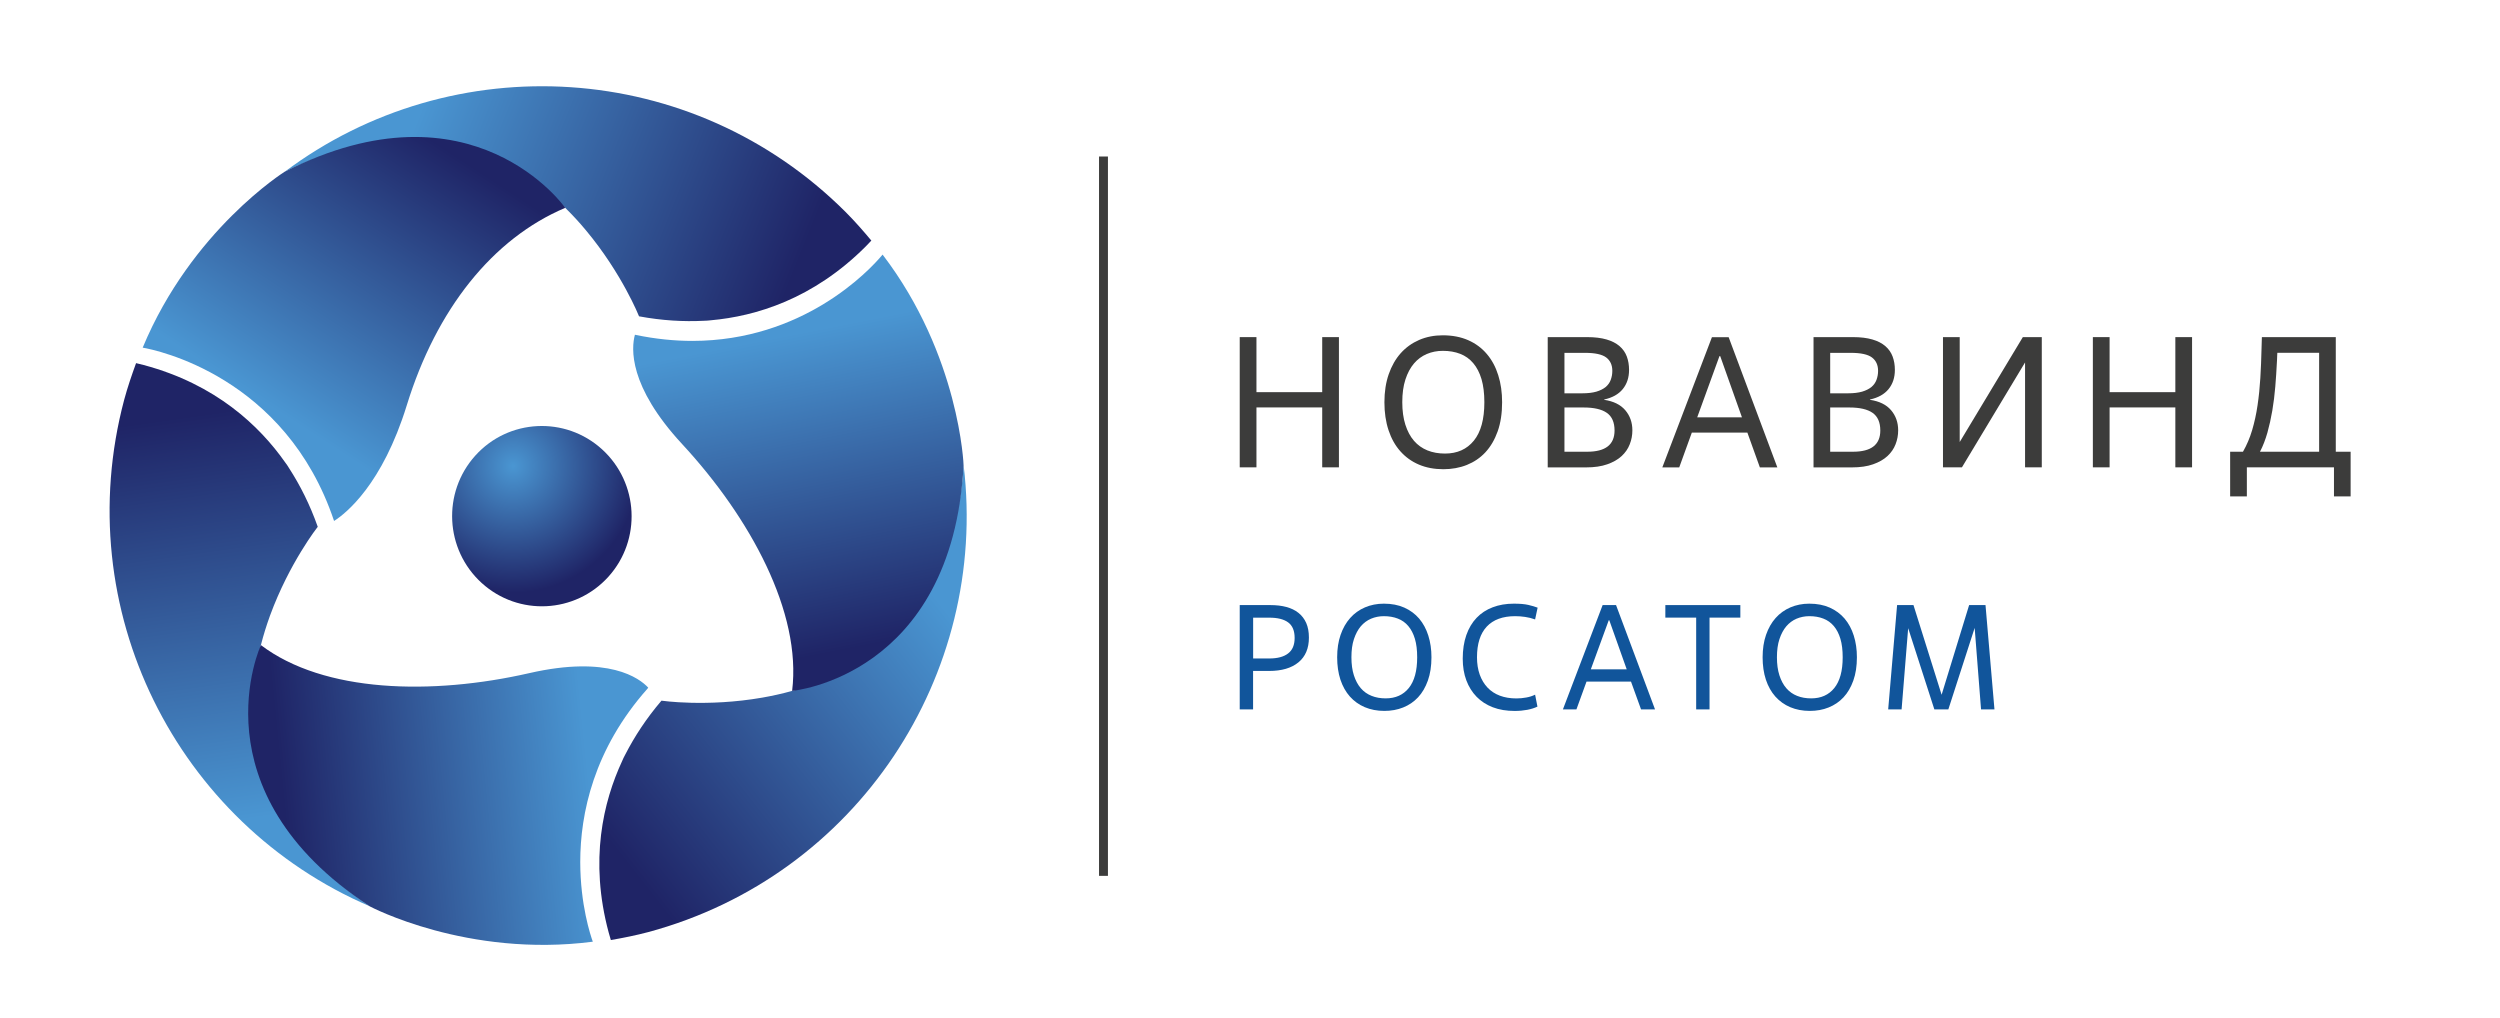
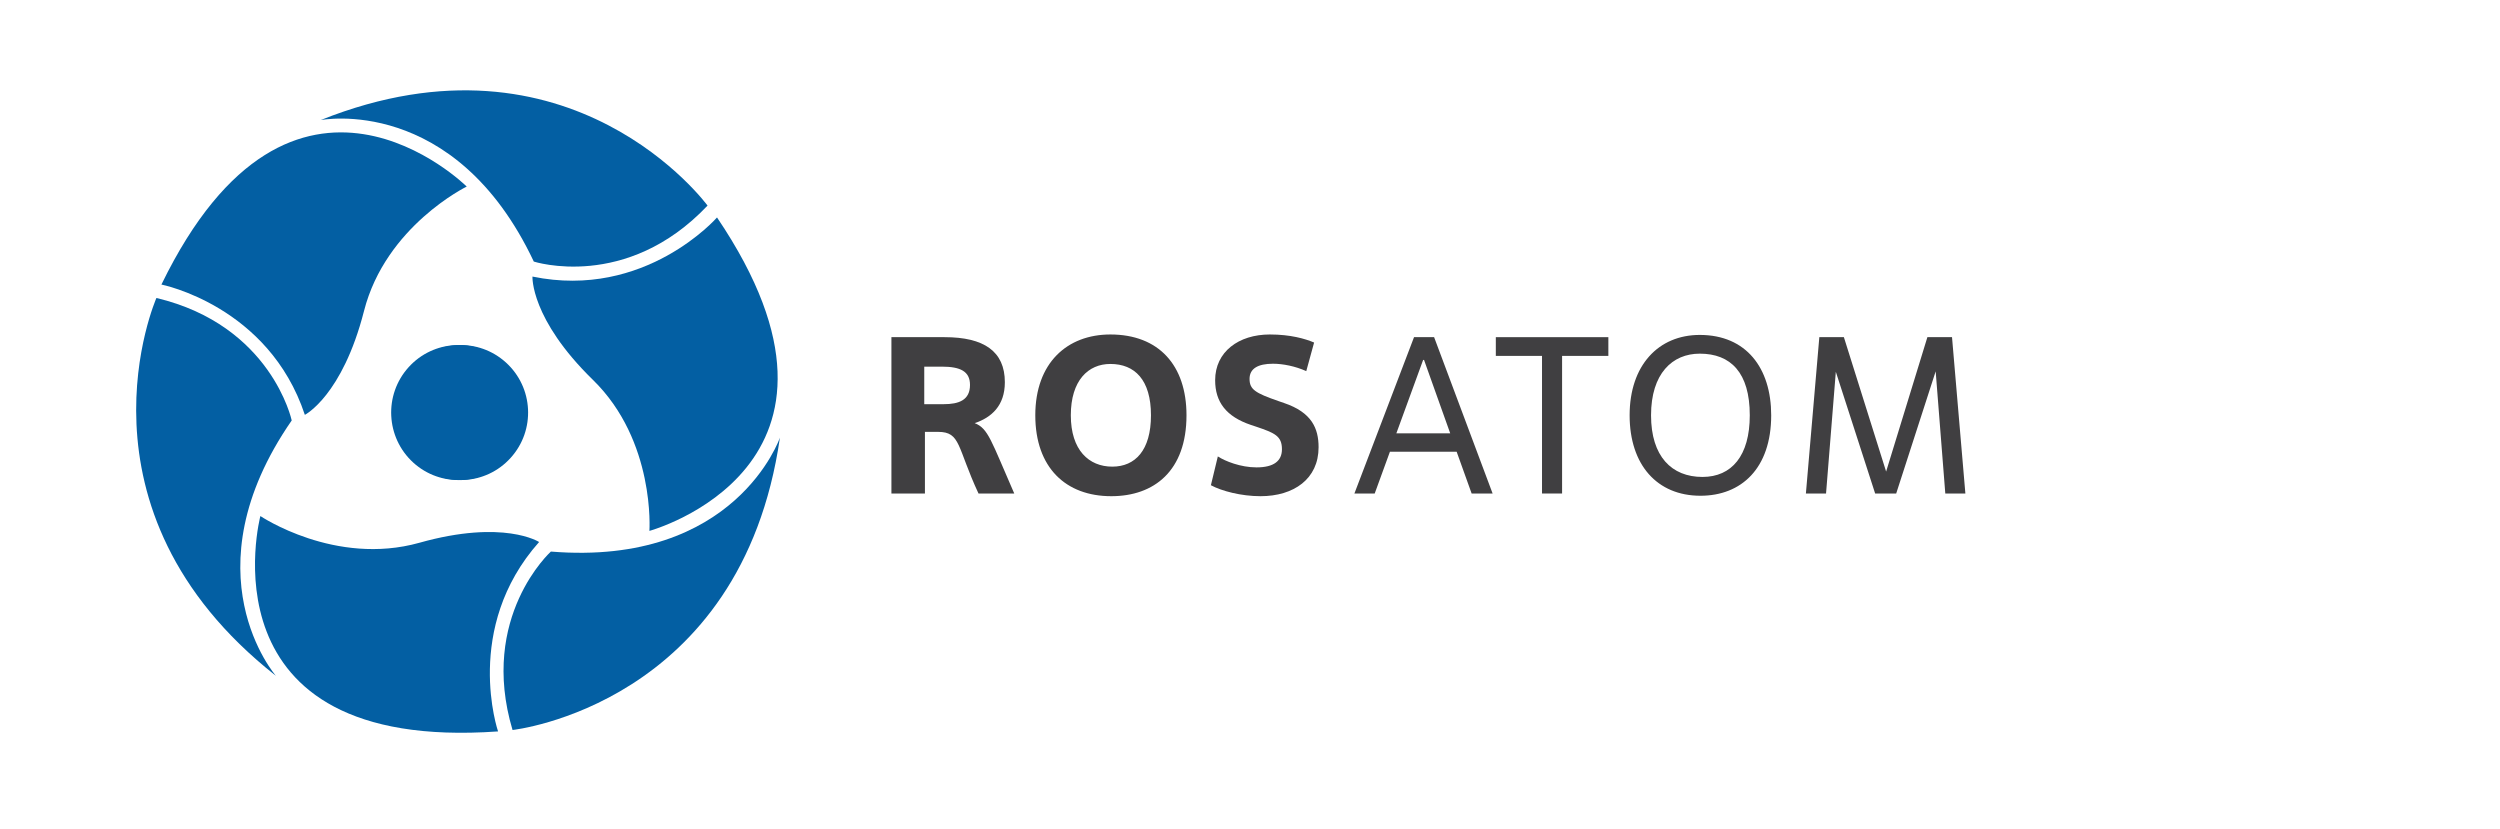
- <svg xmlns="http://www.w3.org/2000/svg" width="172" height="70" viewBox="0 0 172 70" fill="none">
-   <path d="M76.226 10.768H75.613V60.259H76.226V10.768Z" fill="#3C3C3B" />
-   <path d="M86.216 48.807H85.293V41.63H87.402C87.81 41.63 88.18 41.673 88.501 41.76C88.823 41.846 89.102 41.98 89.334 42.165C89.566 42.35 89.743 42.582 89.868 42.861C89.99 43.14 90.053 43.475 90.053 43.864C90.053 44.607 89.813 45.177 89.33 45.571C88.851 45.964 88.18 46.161 87.32 46.161H86.212V48.807H86.216ZM86.216 45.303H87.323C87.897 45.303 88.333 45.185 88.627 44.953C88.926 44.721 89.071 44.367 89.071 43.888C89.071 43.396 88.922 43.042 88.627 42.822C88.329 42.602 87.897 42.495 87.323 42.495H86.216V45.303Z" fill="#11559B" />
-   <path d="M95.244 48.91C94.745 48.91 94.298 48.823 93.897 48.654C93.497 48.485 93.155 48.237 92.872 47.922C92.59 47.604 92.374 47.218 92.22 46.758C92.071 46.302 91.997 45.787 91.997 45.221C91.997 44.647 92.075 44.131 92.232 43.679C92.389 43.223 92.609 42.838 92.892 42.519C93.175 42.2 93.516 41.957 93.909 41.788C94.306 41.618 94.738 41.532 95.209 41.532C95.743 41.532 96.21 41.622 96.615 41.803C97.019 41.984 97.361 42.236 97.64 42.562C97.915 42.889 98.126 43.278 98.268 43.73C98.413 44.187 98.484 44.682 98.484 45.221C98.484 45.83 98.401 46.365 98.237 46.825C98.072 47.285 97.848 47.671 97.561 47.977C97.274 48.284 96.933 48.516 96.536 48.674C96.147 48.831 95.715 48.91 95.244 48.91ZM95.335 48.048C96.01 48.048 96.54 47.812 96.925 47.337C97.31 46.861 97.502 46.157 97.502 45.221C97.502 44.729 97.451 44.304 97.345 43.95C97.239 43.597 97.086 43.302 96.889 43.07C96.693 42.838 96.45 42.665 96.167 42.558C95.884 42.448 95.566 42.393 95.209 42.393C94.895 42.393 94.6 42.452 94.329 42.566C94.054 42.684 93.823 42.857 93.622 43.089C93.426 43.321 93.269 43.616 93.151 43.97C93.033 44.324 92.978 44.741 92.978 45.221C92.978 45.693 93.033 46.106 93.147 46.459C93.261 46.813 93.418 47.112 93.622 47.348C93.826 47.584 94.074 47.761 94.365 47.875C94.659 47.993 94.981 48.048 95.335 48.048Z" fill="#11559B" />
-   <path d="M105.776 48.615C105.58 48.709 105.344 48.784 105.081 48.835C104.814 48.886 104.523 48.913 104.209 48.913C103.652 48.913 103.149 48.831 102.709 48.662C102.269 48.493 101.896 48.253 101.59 47.938C101.284 47.624 101.048 47.246 100.883 46.806C100.718 46.365 100.636 45.87 100.636 45.315C100.636 44.706 100.718 44.167 100.883 43.695C101.048 43.223 101.284 42.826 101.59 42.507C101.896 42.185 102.265 41.945 102.701 41.78C103.133 41.615 103.616 41.532 104.15 41.532C104.559 41.532 104.893 41.559 105.148 41.618C105.403 41.678 105.615 41.74 105.788 41.807L105.615 42.617C105.391 42.535 105.16 42.476 104.928 42.444C104.696 42.409 104.468 42.393 104.241 42.393C103.389 42.393 102.737 42.633 102.289 43.109C101.841 43.589 101.617 44.293 101.617 45.221C101.617 45.665 101.68 46.062 101.806 46.416C101.932 46.766 102.112 47.065 102.344 47.309C102.576 47.553 102.858 47.738 103.192 47.863C103.526 47.989 103.907 48.052 104.327 48.052C104.551 48.052 104.779 48.032 105.006 47.989C105.234 47.95 105.438 47.883 105.615 47.793L105.776 48.615Z" fill="#11559B" />
-   <path d="M112.212 46.892H109.153L108.458 48.807H107.528L110.261 41.63H111.184L113.866 48.807H112.904L112.212 46.892ZM109.448 46.05H111.918L110.72 42.676H110.681L109.448 46.05Z" fill="#11559B" />
-   <path d="M117.62 48.807H116.697V42.492H114.576V41.63H119.736V42.492H117.616V48.807H117.62Z" fill="#11559B" />
-   <path d="M124.515 48.91C124.017 48.91 123.569 48.823 123.168 48.654C122.768 48.485 122.426 48.237 122.144 47.922C121.861 47.604 121.645 47.218 121.492 46.758C121.342 46.302 121.268 45.787 121.268 45.221C121.268 44.647 121.346 44.131 121.503 43.679C121.661 43.223 121.88 42.838 122.163 42.519C122.446 42.2 122.788 41.957 123.18 41.788C123.577 41.618 124.009 41.532 124.48 41.532C125.014 41.532 125.481 41.622 125.886 41.803C126.29 41.984 126.632 42.236 126.911 42.562C127.186 42.889 127.398 43.278 127.539 43.73C127.684 44.187 127.755 44.682 127.755 45.221C127.755 45.83 127.673 46.365 127.508 46.825C127.343 47.285 127.119 47.671 126.832 47.977C126.546 48.284 126.204 48.516 125.807 48.674C125.423 48.831 124.987 48.91 124.515 48.91ZM124.61 48.048C125.285 48.048 125.815 47.812 126.2 47.337C126.585 46.861 126.777 46.157 126.777 45.221C126.777 44.729 126.726 44.304 126.62 43.95C126.514 43.597 126.361 43.302 126.165 43.07C125.968 42.838 125.725 42.665 125.442 42.558C125.159 42.448 124.841 42.393 124.484 42.393C124.17 42.393 123.875 42.452 123.604 42.566C123.329 42.684 123.098 42.857 122.898 43.089C122.701 43.321 122.544 43.616 122.426 43.97C122.308 44.324 122.253 44.741 122.253 45.221C122.253 45.693 122.308 46.106 122.422 46.459C122.536 46.813 122.693 47.112 122.898 47.348C123.102 47.584 123.349 47.761 123.64 47.875C123.93 47.993 124.256 48.048 124.61 48.048Z" fill="#11559B" />
-   <path d="M137.219 48.807H136.296L135.857 43.199L134.046 48.807H133.084L131.282 43.219L130.83 48.807H129.907L130.52 41.63H131.647L133.583 47.8L135.476 41.63H136.603L137.219 48.807Z" fill="#11559B" />
-   <path d="M41.861 39.676C39.572 42.212 35.668 42.409 33.139 40.108C30.61 37.808 30.414 33.887 32.7 31.347C34.989 28.806 38.896 28.617 41.421 30.914C43.95 33.215 44.147 37.139 41.861 39.676Z" fill="url(#paint0_radial)" />
-   <path d="M38.889 14.299C39.407 14.81 39.886 15.329 40.318 15.852C42.804 18.833 43.966 21.763 43.966 21.763C45.553 22.058 47.033 22.14 48.415 22.07C48.506 22.066 48.588 22.066 48.678 22.058C48.761 22.05 48.836 22.042 48.918 22.034C51.977 21.759 55.947 20.583 59.576 16.942C59.701 16.816 59.827 16.682 59.949 16.552C59.387 15.88 58.81 15.219 58.178 14.586C47.63 4.058 31.172 3.142 19.588 11.817C28.678 7.401 34.977 10.445 38.889 14.299Z" fill="url(#paint1_linear)" />
-   <path d="M17.95 44.379C18.131 43.675 18.343 42.999 18.574 42.362C19.91 38.716 21.861 36.243 21.861 36.243C21.323 34.721 20.652 33.395 19.902 32.231C19.855 32.157 19.811 32.082 19.76 32.007C19.713 31.94 19.666 31.878 19.619 31.811C17.852 29.298 14.852 26.439 9.884 25.113C9.711 25.066 9.535 25.027 9.362 24.984C9.063 25.806 8.777 26.639 8.545 27.5C4.716 41.91 12.15 56.645 25.447 62.355C17.09 56.684 16.572 49.7 17.95 44.379Z" fill="url(#paint2_linear)" />
-   <path d="M54.502 47.533C53.803 47.73 53.112 47.879 52.444 47.997C48.623 48.662 45.509 48.206 45.509 48.206C44.461 49.433 43.652 50.679 43.02 51.91C42.98 51.989 42.937 52.063 42.898 52.146C42.862 52.221 42.831 52.292 42.8 52.366C41.508 55.154 40.538 59.185 41.877 64.156C41.92 64.325 41.975 64.502 42.026 64.675C42.886 64.526 43.75 64.353 44.61 64.125C58.986 60.243 68.011 46.424 66.302 32.043C65.572 42.126 59.791 46.066 54.502 47.533Z" fill="url(#paint3_linear)" />
-   <path d="M19.588 11.813C19.588 11.813 13.171 15.836 9.817 23.918C10.697 24.071 19.646 25.876 22.984 35.842C23.801 35.322 26.303 33.34 27.987 27.882C30.021 21.283 33.882 16.419 38.889 14.299C38.889 14.299 32.547 5.246 19.588 11.813Z" fill="url(#paint4_linear)" />
-   <path d="M39.921 59.311C39.921 55.969 40.848 51.541 44.555 47.372L44.598 47.309C43.994 46.66 41.873 45.063 36.422 46.31C29.7 47.844 22.285 47.667 17.95 44.383C17.95 44.383 13.293 54.411 25.451 62.363C25.451 62.363 32.13 65.91 40.785 64.789C40.628 64.353 39.925 62.249 39.921 59.311Z" fill="url(#paint5_linear)" />
-   <path d="M60.722 17.516C59.764 18.676 55.221 23.446 47.638 23.454C46.416 23.454 45.12 23.328 43.75 23.045L43.683 23.029C43.432 23.95 43.228 26.549 46.927 30.548C51.612 35.61 55.166 42.134 54.498 47.533C54.498 47.533 65.497 46.558 66.295 32.035C66.302 32.039 66.028 24.461 60.722 17.516Z" fill="url(#paint6_linear)" />
-   <path d="M92.118 32.153H90.968V28.031H86.444V32.153H85.293V23.194H86.444V26.981H90.968V23.194H92.118V32.153Z" fill="#3C3C3B" />
-   <path d="M99.301 32.282C98.68 32.282 98.119 32.176 97.62 31.964C97.121 31.752 96.697 31.445 96.344 31.048C95.99 30.651 95.719 30.167 95.531 29.597C95.342 29.026 95.248 28.385 95.248 27.677C95.248 26.962 95.346 26.321 95.543 25.75C95.739 25.184 96.014 24.701 96.367 24.303C96.721 23.906 97.145 23.603 97.64 23.387C98.134 23.175 98.676 23.069 99.261 23.069C99.925 23.069 100.51 23.183 101.017 23.407C101.523 23.631 101.951 23.949 102.293 24.354C102.639 24.759 102.902 25.247 103.078 25.813C103.259 26.38 103.345 27.001 103.345 27.677C103.345 28.436 103.243 29.105 103.039 29.679C102.835 30.253 102.552 30.733 102.195 31.119C101.837 31.504 101.409 31.791 100.919 31.988C100.428 32.184 99.886 32.282 99.301 32.282ZM99.415 31.205C100.259 31.205 100.919 30.91 101.402 30.316C101.885 29.722 102.124 28.841 102.124 27.674C102.124 27.06 102.057 26.529 101.928 26.085C101.794 25.64 101.606 25.275 101.358 24.984C101.111 24.693 100.813 24.48 100.459 24.343C100.106 24.205 99.705 24.138 99.265 24.138C98.873 24.138 98.507 24.209 98.166 24.354C97.824 24.5 97.53 24.716 97.282 25.007C97.035 25.298 96.838 25.664 96.693 26.108C96.548 26.553 96.477 27.072 96.477 27.67C96.477 28.259 96.548 28.775 96.689 29.219C96.831 29.663 97.027 30.033 97.282 30.328C97.537 30.623 97.848 30.843 98.209 30.989C98.57 31.134 98.971 31.205 99.415 31.205Z" fill="#3C3C3B" />
-   <path d="M106.483 32.153V23.194H109.204C109.723 23.194 110.166 23.249 110.532 23.356C110.897 23.462 111.195 23.615 111.427 23.816C111.659 24.016 111.824 24.256 111.926 24.531C112.028 24.811 112.079 25.113 112.079 25.448C112.079 25.979 111.933 26.419 111.643 26.773C111.352 27.127 110.928 27.363 110.367 27.485V27.508C111.007 27.603 111.49 27.839 111.816 28.22C112.142 28.602 112.307 29.062 112.307 29.608C112.307 29.943 112.248 30.261 112.126 30.568C112.008 30.875 111.82 31.146 111.564 31.382C111.309 31.618 110.979 31.803 110.579 31.944C110.178 32.086 109.691 32.157 109.122 32.157H106.483V32.153ZM107.634 27.06H108.859C109.244 27.06 109.566 27.021 109.829 26.946C110.092 26.867 110.304 26.761 110.469 26.628C110.63 26.49 110.748 26.329 110.818 26.136C110.889 25.943 110.928 25.739 110.928 25.515C110.928 25.113 110.787 24.807 110.508 24.594C110.225 24.382 109.742 24.276 109.051 24.276H107.634V27.06ZM107.634 31.079H109.204C110.457 31.079 111.081 30.591 111.081 29.62C111.081 29.058 110.905 28.653 110.551 28.405C110.198 28.157 109.664 28.035 108.949 28.035H107.634V31.079Z" fill="#3C3C3B" />
-   <path d="M120.219 29.762H116.398L115.531 32.157H114.368L117.781 23.198H118.931L122.281 32.157H121.079L120.219 29.762ZM116.768 28.712H119.846L118.35 24.5H118.299L116.768 28.712Z" fill="#3C3C3B" />
-   <path d="M124.771 32.153V23.194H127.492C128.01 23.194 128.454 23.249 128.819 23.356C129.185 23.462 129.483 23.615 129.715 23.816C129.946 24.016 130.111 24.256 130.213 24.531C130.316 24.811 130.367 25.113 130.367 25.448C130.367 25.979 130.221 26.419 129.931 26.773C129.64 27.127 129.216 27.363 128.654 27.485V27.508C129.295 27.603 129.778 27.839 130.104 28.22C130.429 28.602 130.594 29.062 130.594 29.608C130.594 29.943 130.535 30.261 130.414 30.568C130.296 30.875 130.107 31.146 129.852 31.382C129.597 31.618 129.267 31.803 128.867 31.944C128.466 32.086 127.979 32.157 127.41 32.157H124.771V32.153ZM125.917 27.06H127.143C127.527 27.06 127.849 27.021 128.113 26.946C128.376 26.867 128.588 26.761 128.753 26.628C128.914 26.49 129.031 26.329 129.102 26.136C129.173 25.943 129.212 25.739 129.212 25.515C129.212 25.113 129.071 24.807 128.792 24.594C128.509 24.382 128.026 24.276 127.335 24.276H125.917V27.06ZM125.917 31.079H127.488C128.741 31.079 129.365 30.591 129.365 29.62C129.365 29.058 129.189 28.653 128.835 28.405C128.482 28.157 127.948 28.035 127.233 28.035H125.917V31.079Z" fill="#3C3C3B" />
-   <path d="M140.475 32.153H139.324V24.936L134.981 32.153H133.677V23.194H134.828V30.411L139.171 23.194H140.475V32.153Z" fill="#3C3C3B" />
-   <path d="M150.814 32.153H149.664V28.031H145.14V32.153H143.989V23.194H145.14V26.981H149.664V23.194H150.814V32.153Z" fill="#3C3C3B" />
-   <path d="M161.727 34.151H160.577V32.153H154.584V34.151H153.434V31.079H154.317C154.58 30.619 154.792 30.12 154.949 29.589C155.106 29.054 155.232 28.488 155.319 27.886C155.409 27.284 155.472 26.659 155.511 26.01C155.55 25.361 155.578 24.693 155.593 24L155.617 23.194H160.702V31.079H161.723V34.151H161.727ZM159.556 31.079V24.272H156.681C156.681 24.296 156.677 24.343 156.673 24.406C156.669 24.468 156.665 24.535 156.665 24.602C156.665 24.669 156.662 24.736 156.658 24.795C156.654 24.854 156.65 24.897 156.65 24.925C156.622 25.479 156.587 26.038 156.54 26.6C156.493 27.162 156.426 27.713 156.336 28.244C156.245 28.779 156.131 29.286 155.998 29.766C155.86 30.249 155.692 30.686 155.487 31.079H159.556Z" fill="#3C3C3B" />
-   <defs>
-     <radialGradient id="paint0_radial" cx="0" cy="0" r="1" gradientUnits="userSpaceOnUse" gradientTransform="translate(35.3069 32.0568) rotate(0.0551712) scale(8.68933 8.72692)">
-       <stop stop-color="#4A96D2" />
-       <stop offset="1" stop-color="#1F2466" />
-     </radialGradient>
-     <linearGradient id="paint1_linear" x1="28.8" y1="7.917" x2="54.804" y2="18.373" gradientUnits="userSpaceOnUse">
-       <stop stop-color="#4A96D2" />
-       <stop offset="1" stop-color="#1F2466" />
-     </linearGradient>
-     <linearGradient id="paint2_linear" x1="17.475" y1="56.321" x2="13.532" y2="28.538" gradientUnits="userSpaceOnUse">
-       <stop stop-color="#4A96D2" />
-       <stop offset="1" stop-color="#1F2466" />
-     </linearGradient>
-     <linearGradient id="paint3_linear" x1="65.066" y1="41.974" x2="42.98" y2="59.245" gradientUnits="userSpaceOnUse">
-       <stop stop-color="#4A96D2" />
-       <stop offset="1" stop-color="#1F2466" />
-     </linearGradient>
-     <linearGradient id="paint4_linear" x1="18.401" y1="27.843" x2="30.109" y2="9.904" gradientUnits="userSpaceOnUse">
-       <stop stop-color="#4A96D2" />
-       <stop offset="1" stop-color="#1F2466" />
-     </linearGradient>
-     <linearGradient id="paint5_linear" x1="40.507" y1="53.45" x2="19.546" y2="55.584" gradientUnits="userSpaceOnUse">
-       <stop stop-color="#4A96D2" />
-       <stop offset="1" stop-color="#1F2466" />
-     </linearGradient>
-     <linearGradient id="paint6_linear" x1="54.002" y1="23.087" x2="58.287" y2="44.687" gradientUnits="userSpaceOnUse">
-       <stop stop-color="#4A96D2" />
-       <stop offset="1" stop-color="#1F2466" />
-     </linearGradient>
-   </defs>
+ <svg xmlns="http://www.w3.org/2000/svg" viewBox="0 0 335 111" width="335" height="111">
+   <style>
+ 		tspan { white-space:pre }
+ 		.shp0 { fill: #035fa3 } 
+ 		.shp1 { fill: #403f41 } 
+ 	</style>
+   <g id="g10">
+     <g id="g12">
+       <path id="path14" class="shp0" d="M68.43 61.35C65.09 65.06 59.39 65.34 55.69 61.99C52 58.63 51.72 52.91 55.06 49.21C58.4 45.51 64.1 45.22 67.8 48.58C71.49 51.93 71.78 57.65 68.43 61.35" />
+       <path id="path16" class="shp0" d="M40.85 55.59C40.85 55.59 45.87 53.04 48.78 41.66C51.69 30.29 62.54 25 62.54 25C62.54 25 39.26 1.89 21.63 38.13C21.63 38.13 36 40.96 40.85 55.59Z" />
+       <path id="path18" class="shp0" d="M42.97 16.09C42.97 16.09 60.91 12.56 71.53 35.05C71.53 35.05 83.92 39.06 94.81 27.55C94.81 27.55 76.6 2.64 42.97 16.09Z" />
+       <path id="path20" class="shp0" d="M72.24 72.63C72.24 72.63 67.51 69.55 56.2 72.73C44.9 75.9 34.89 69.15 34.89 69.15C34.89 69.15 26.53 100.87 66.74 98.01C66.74 98.01 61.99 84.15 72.24 72.63Z" />
+       <path id="path22" class="shp0" d="M36.97 90.56C36.97 90.56 24.94 76.79 39.09 56.34C39.09 56.34 36.37 43.6 20.96 39.93C20.96 39.93 8.5 68.16 36.97 90.56Z" />
+       <path id="path24" class="shp0" d="M71.35 37.06C71.35 37.06 71.05 42.7 79.45 50.9C87.85 59.1 87.02 71.14 87.02 71.14C87.02 71.14 118.66 62.52 96.08 29.14C96.08 29.14 86.45 40.18 71.35 37.06Z" />
+       <path id="path26" class="shp0" d="M104.51 58.64C104.51 58.64 98.6 75.94 73.82 73.91C73.82 73.91 64.15 82.64 68.68 97.82C68.68 97.82 99.35 94.5 104.51 58.64Z" />
+       <path id="path28" class="shp0" d="M68.12 61.35C64.78 65.06 59.07 65.34 55.38 61.99C51.69 58.63 51.41 52.91 54.75 49.21C58.09 45.51 63.79 45.22 67.49 48.58C71.18 51.93 71.47 57.65 68.12 61.35" />
+       <path id="path30" fill-rule="evenodd" class="shp1" d="M123.94 57.87L123.94 66.13L119.45 66.13L119.45 45.18L126.57 45.18C131.84 45.18 134.65 47.07 134.65 51.22C134.65 54.37 132.85 55.95 130.61 56.7C132.43 57.42 132.79 59 135.91 66.13L131.12 66.13C128.22 59.9 128.76 57.87 125.7 57.87M123.85 54.16L126.45 54.16C128.49 54.16 129.98 53.62 129.98 51.58C129.98 49.76 128.69 49.13 126.21 49.13L123.85 49.13L123.85 54.16Z" />
+       <path id="path32" fill-rule="evenodd" class="shp1" d="M138.73 55.65C138.73 48.62 143.01 44.82 148.79 44.82C155.25 44.82 158.99 48.92 158.99 55.65C158.99 63.1 154.65 66.49 148.91 66.49C142.83 66.49 138.73 62.68 138.73 55.65ZM154.23 55.65C154.23 50.89 152.05 48.77 148.79 48.77C145.82 48.77 143.49 50.98 143.49 55.65C143.49 60.32 145.91 62.53 149.05 62.53C152.11 62.53 154.23 60.35 154.23 55.65Z" />
+       <path id="path34" class="shp1" d="M163.19 61.16C164.15 61.79 166.24 62.63 168.37 62.63C170.7 62.63 171.78 61.76 171.78 60.2C171.78 58.43 170.82 58.02 168.34 57.18L167.62 56.94C164.33 55.83 162.83 53.89 162.83 50.95C162.83 47.15 165.97 44.82 170.16 44.82C172.92 44.82 174.89 45.39 176.09 45.9L175.04 49.73C173.57 49.07 171.9 48.74 170.58 48.74C168.55 48.74 167.44 49.4 167.44 50.77C167.44 52.18 168.19 52.66 171.3 53.74L172.08 54.01C175.76 55.26 176.69 57.39 176.69 59.93C176.69 64.18 173.36 66.49 168.91 66.49C166.33 66.49 163.7 65.8 162.26 65.02" />
+       <path id="path36" fill-rule="evenodd" class="shp1" d="M195.19 60.53L186.25 60.53L184.21 66.13L181.49 66.13L189.48 45.18L192.17 45.18L200.01 66.13L197.2 66.13M187.11 58.07L194.33 58.07L190.82 48.23L190.7 48.23L187.11 58.07Z" />
+       <path id="path38" class="shp1" d="M209.32 66.13L206.63 66.13L206.63 47.69L200.44 47.69L200.44 45.18L215.52 45.18L215.52 47.69L209.32 47.69" />
+       <path id="path40" fill-rule="evenodd" class="shp1" d="M218.37 55.65C218.37 48.95 222.23 44.88 227.77 44.88C233.99 44.88 237.34 49.31 237.34 55.65C237.34 62.77 233.33 66.43 227.86 66.43C222.05 66.43 218.37 62.29 218.37 55.65ZM234.47 55.65C234.47 49.91 231.9 47.39 227.77 47.39C224.09 47.39 221.24 50.06 221.24 55.65C221.24 61.16 224 63.91 228.13 63.91C232.05 63.91 234.47 61.07 234.47 55.65Z" />
+       <path id="path42" class="shp1" d="M263.36 66.13L260.67 66.13L259.38 49.76L254.09 66.13L251.27 66.13L246 49.82L244.69 66.13L241.99 66.13L243.79 45.18L247.08 45.18L252.74 63.19L258.27 45.18L261.57 45.18" />
+     </g>
+   </g>
</svg>
